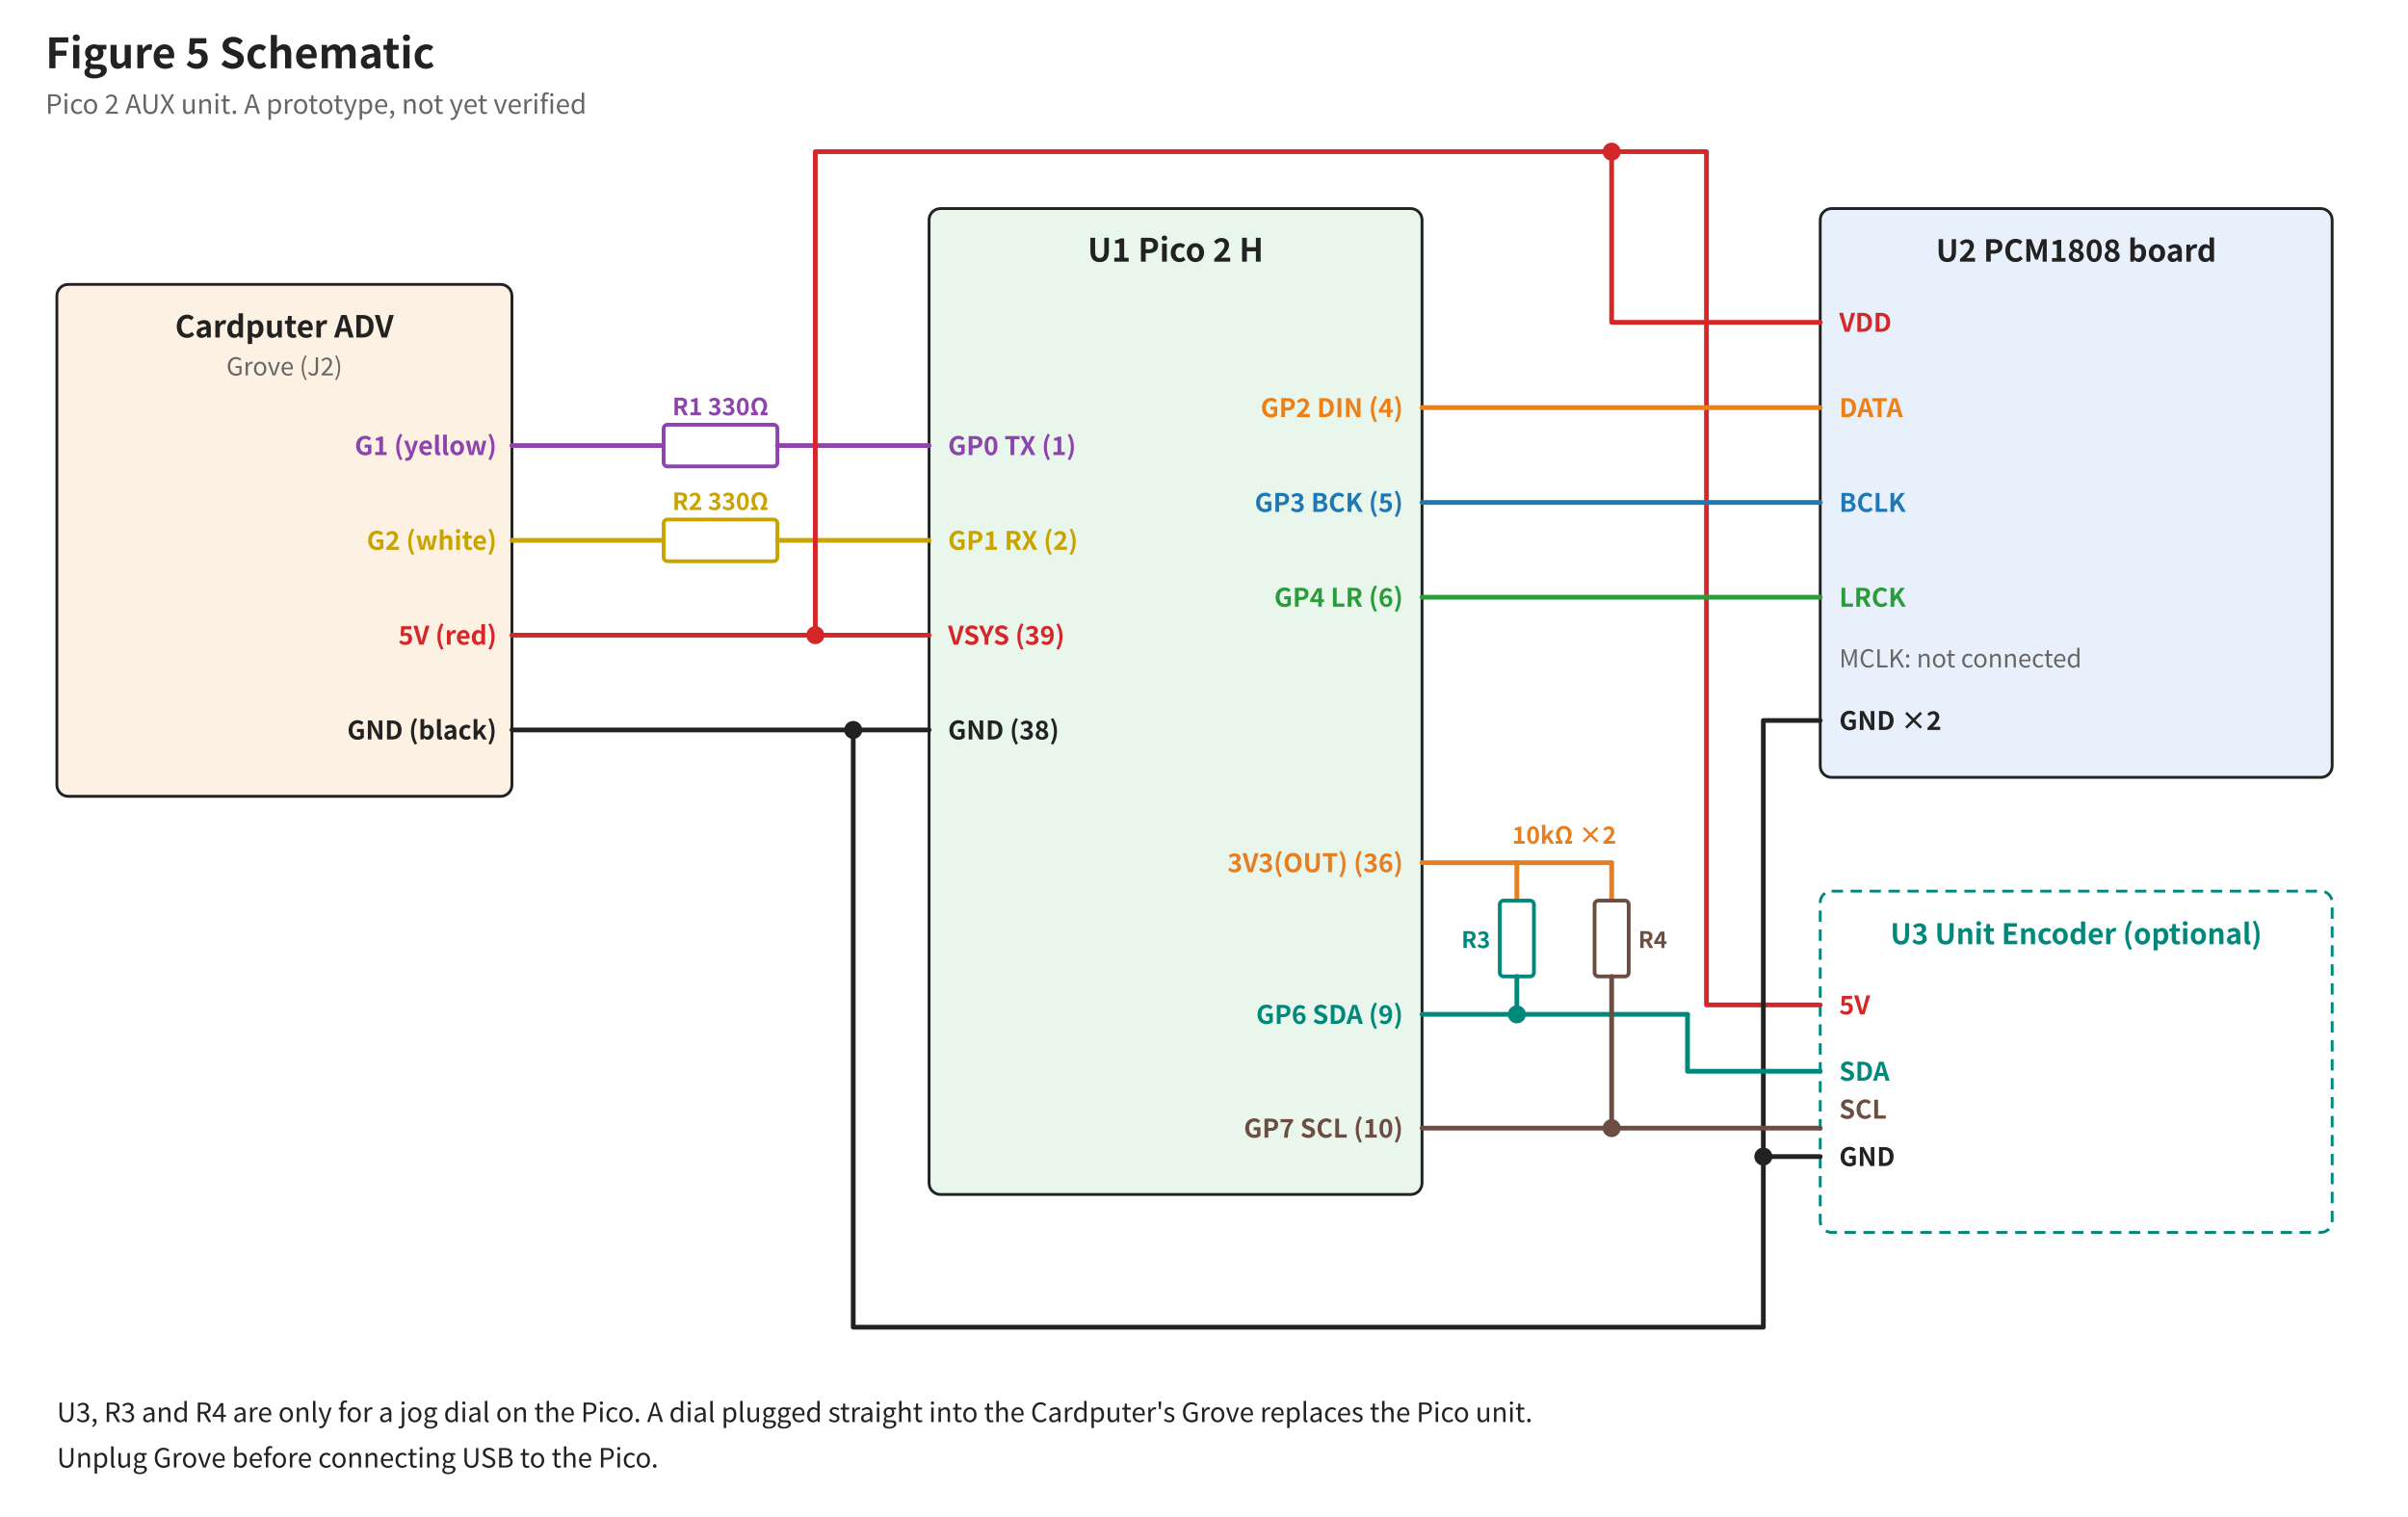
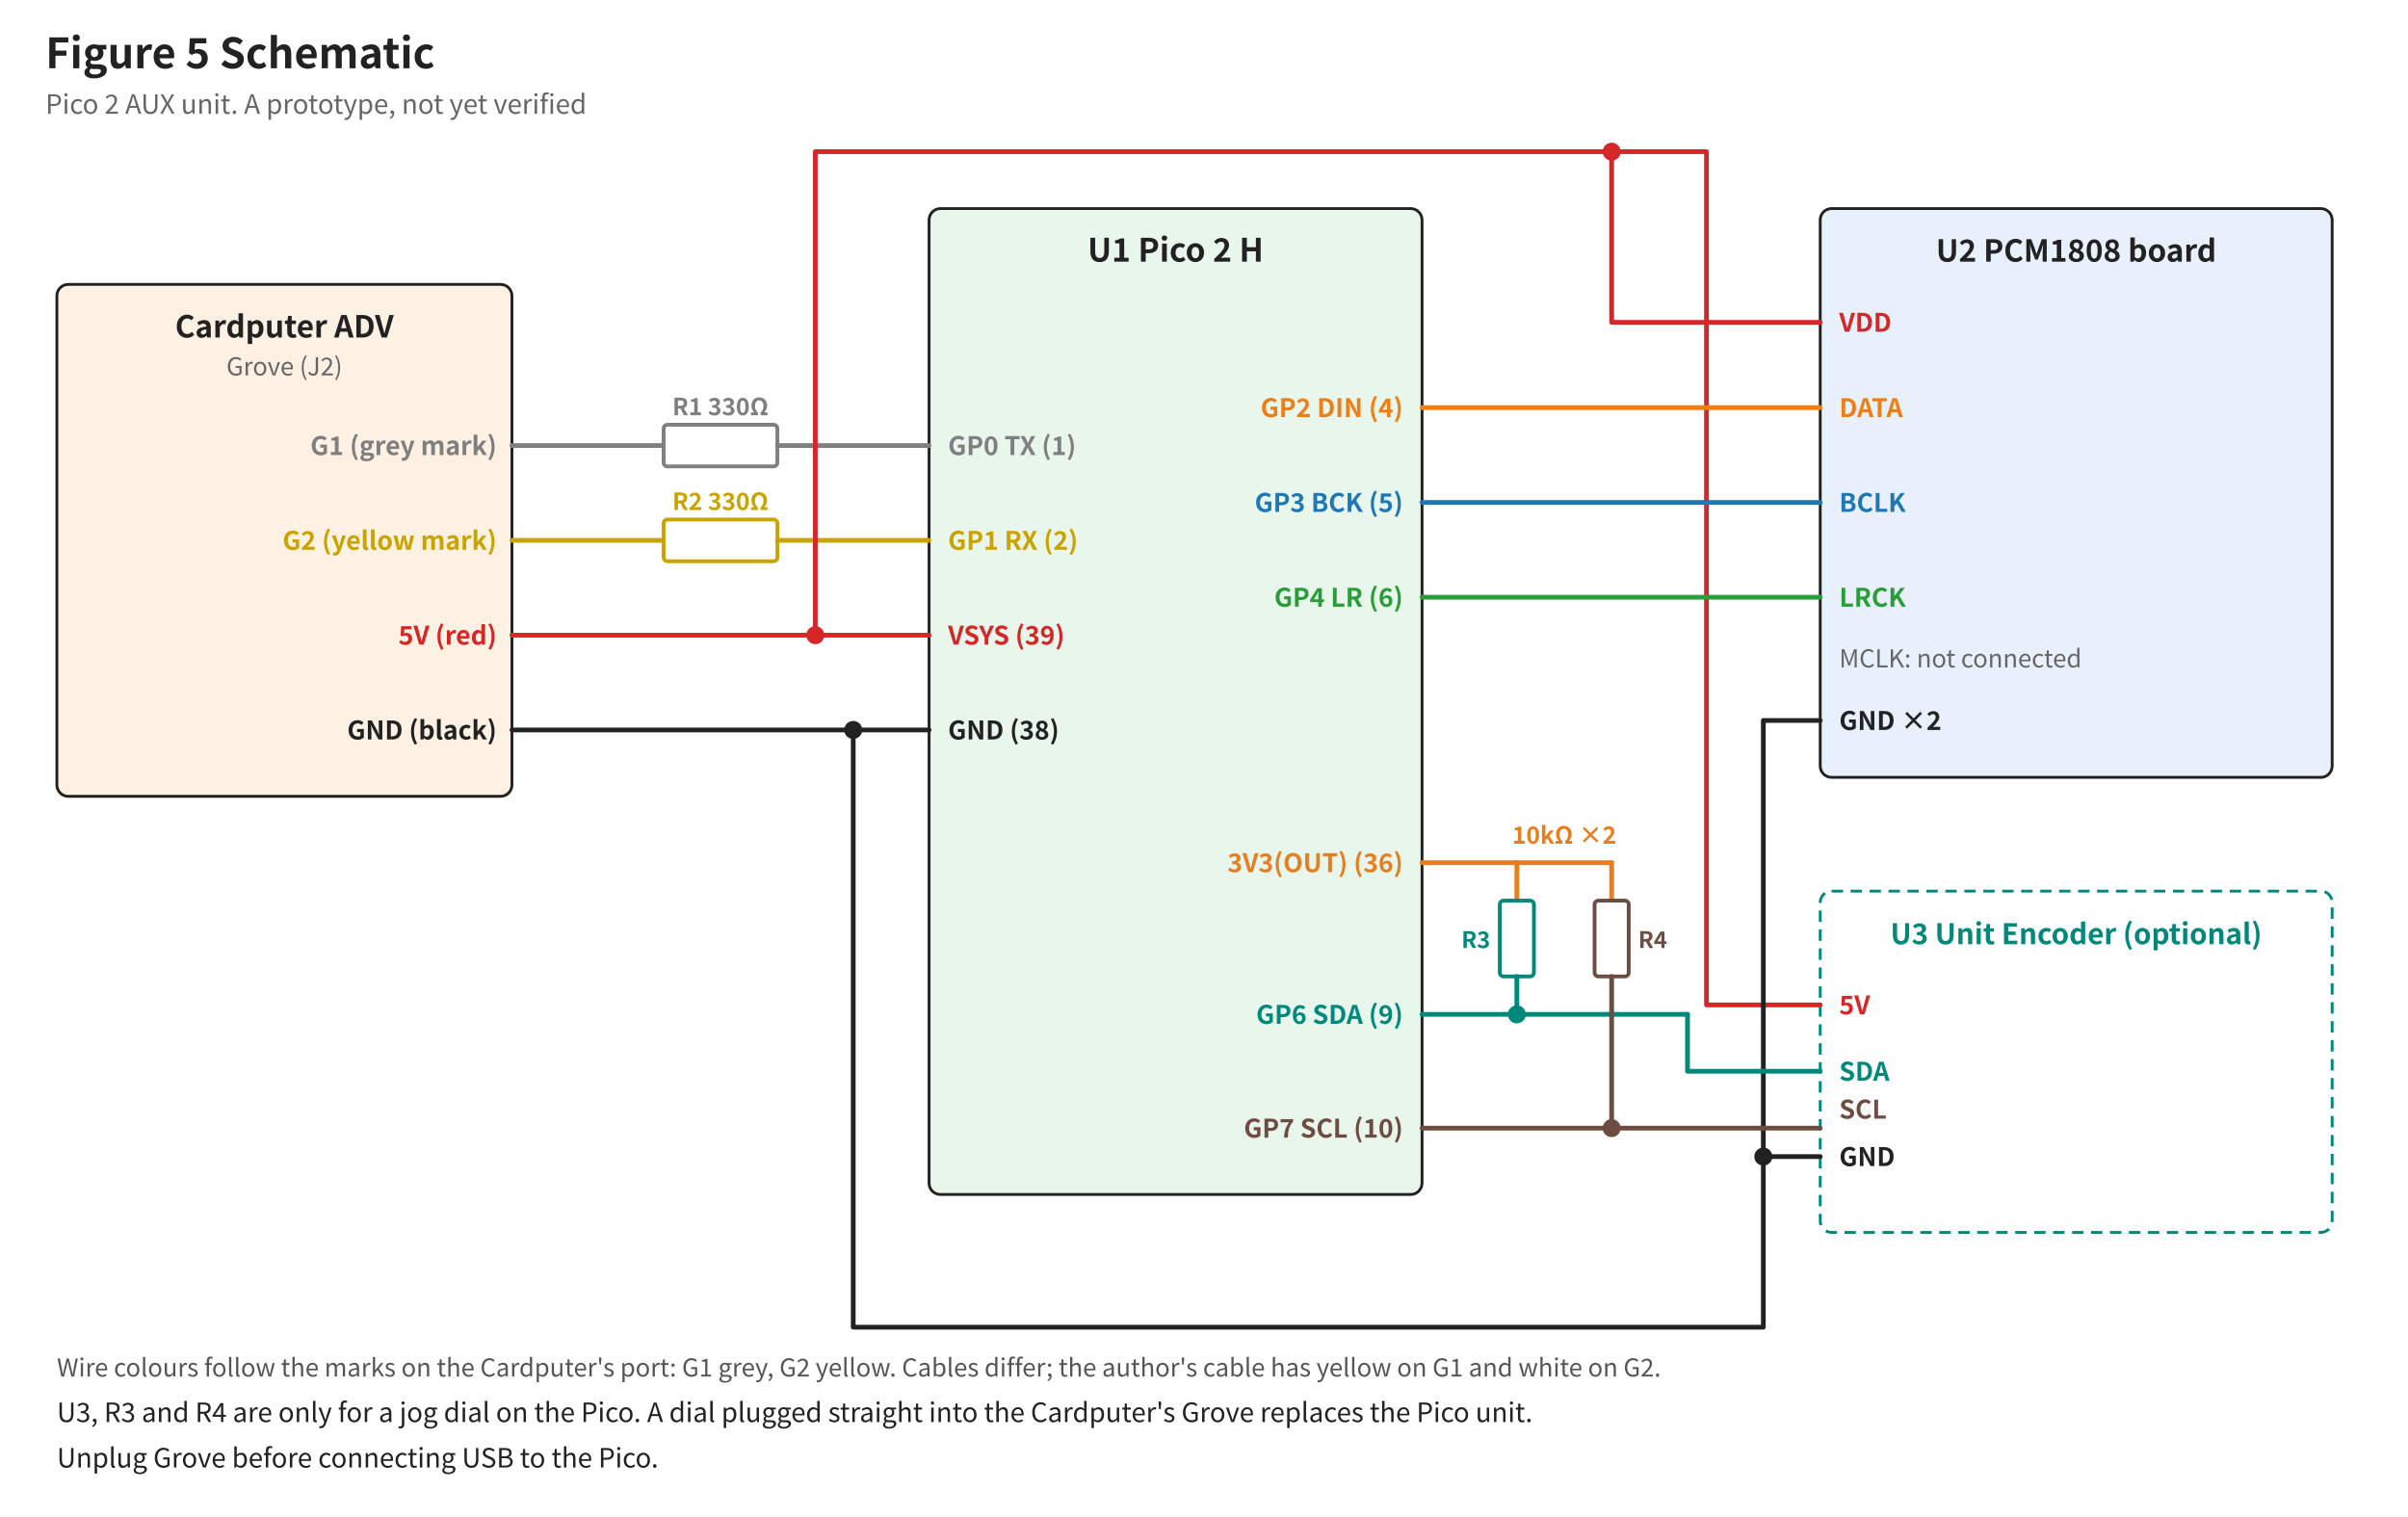
<svg xmlns="http://www.w3.org/2000/svg" viewBox="0 0 1270 800" width="1270" height="800" font-family="'Hiragino Sans','Hiragino Kaku Gothic ProN','Noto Sans CJK JP','Noto Sans JP','Yu Gothic',Meiryo,sans-serif" role="img" aria-label="Schematic">
  <rect width="1270" height="800" fill="#ffffff" />
  <text x="24" y="36" font-size="22" fill="#222" text-anchor="start" font-weight="700">Figure 5  Schematic</text>
  <text x="24" y="60" font-size="14" fill="#666" text-anchor="start">Pico 2 AUX unit. A prototype, not yet verified</text>
  <rect x="30" y="150" width="240" height="270" rx="6" fill="#fdf1e3" stroke="#222" stroke-width="1.5" />
  <text x="150" y="178" font-size="16" fill="#222" text-anchor="middle" font-weight="700">Cardputer ADV</text>
  <text x="150" y="198" font-size="13" fill="#666" text-anchor="middle">Grove (J2)</text>
  <rect x="490" y="110" width="260" height="520" rx="6" fill="#e9f6ec" stroke="#222" stroke-width="1.5" />
  <text x="620" y="138" font-size="17" fill="#222" text-anchor="middle" font-weight="700">U1  Pico 2 H</text>
  <rect x="960" y="110" width="270" height="300" rx="6" fill="#e8f1fb" stroke="#222" stroke-width="1.5" />
  <text x="1095" y="138" font-size="16" fill="#222" text-anchor="middle" font-weight="700">U2  PCM1808 board</text>
  <rect x="960" y="470" width="270" height="180" rx="6" fill="#fff" stroke="#00897b" stroke-width="1.5" stroke-dasharray="6 4" />
  <text x="1095" y="498" font-size="15" fill="#00897b" text-anchor="middle" font-weight="700">U3  Unit Encoder (optional)</text>
-   <text x="262" y="240" font-size="13.5" fill="#8e44ad" text-anchor="end" font-weight="700">G1 (yellow)</text>
-   <text x="262" y="290" font-size="13.5" fill="#c9a400" text-anchor="end" font-weight="700">G2 (white)</text>
+   <text x="262" y="240" font-size="13.5" fill="#7f7f7f" text-anchor="end" font-weight="700">G1 (grey mark)</text>
+   <text x="262" y="290" font-size="13.5" fill="#c9a400" text-anchor="end" font-weight="700">G2 (yellow mark)</text>
  <text x="262" y="340" font-size="13.5" fill="#d62728" text-anchor="end" font-weight="700">5V (red)</text>
  <text x="262" y="390" font-size="13.5" fill="#222222" text-anchor="end" font-weight="700">GND (black)</text>
-   <line x1="270" y1="235" x2="350" y2="235" stroke="#8e44ad" stroke-width="2.5" stroke-linecap="round" />
-   <rect x="350" y="224" width="60" height="22" rx="2" fill="#fff" stroke="#8e44ad" stroke-width="2" />
-   <text x="380" y="219" font-size="12.5" fill="#8e44ad" text-anchor="middle" font-weight="700">R1 330Ω</text>
-   <line x1="410" y1="235" x2="490" y2="235" stroke="#8e44ad" stroke-width="2.5" stroke-linecap="round" />
-   <text x="500" y="240" font-size="13.5" fill="#8e44ad" text-anchor="start" font-weight="700">GP0 TX (1)</text>
+   <line x1="270" y1="235" x2="350" y2="235" stroke="#7f7f7f" stroke-width="2.5" stroke-linecap="round" />
+   <rect x="350" y="224" width="60" height="22" rx="2" fill="#fff" stroke="#7f7f7f" stroke-width="2" />
+   <text x="380" y="219" font-size="12.5" fill="#7f7f7f" text-anchor="middle" font-weight="700">R1 330Ω</text>
+   <line x1="410" y1="235" x2="490" y2="235" stroke="#7f7f7f" stroke-width="2.5" stroke-linecap="round" />
+   <text x="500" y="240" font-size="13.5" fill="#7f7f7f" text-anchor="start" font-weight="700">GP0 TX (1)</text>
  <line x1="270" y1="285" x2="350" y2="285" stroke="#c9a400" stroke-width="2.5" stroke-linecap="round" />
  <rect x="350" y="274" width="60" height="22" rx="2" fill="#fff" stroke="#c9a400" stroke-width="2" />
  <text x="380" y="269" font-size="12.5" fill="#c9a400" text-anchor="middle" font-weight="700">R2 330Ω</text>
  <line x1="410" y1="285" x2="490" y2="285" stroke="#c9a400" stroke-width="2.5" stroke-linecap="round" />
  <text x="500" y="290" font-size="13.5" fill="#c9a400" text-anchor="start" font-weight="700">GP1 RX (2)</text>
  <line x1="270" y1="335" x2="430" y2="335" stroke="#d62728" stroke-width="2.5" stroke-linecap="round" />
  <line x1="430" y1="335" x2="490" y2="335" stroke="#d62728" stroke-width="2.5" stroke-linecap="round" />
  <text x="500" y="340" font-size="13.5" fill="#d62728" text-anchor="start" font-weight="700">VSYS (39)</text>
  <line x1="270" y1="385" x2="490" y2="385" stroke="#222222" stroke-width="2.5" stroke-linecap="round" />
  <text x="500" y="390" font-size="13.5" fill="#222222" text-anchor="start" font-weight="700">GND (38)</text>
  <path d="M430 335 L430 80 L850 80" fill="none" stroke="#d62728" stroke-width="2.5" stroke-linecap="round" stroke-linejoin="round" />
  <circle cx="430" cy="335" r="4" fill="#d62728" stroke="#d62728" stroke-width="1.5" />
  <path d="M850 80 L850 170 L960 170" fill="none" stroke="#d62728" stroke-width="2.5" stroke-linecap="round" stroke-linejoin="round" />
  <text x="970" y="175" font-size="13.5" fill="#d62728" text-anchor="start" font-weight="700">VDD</text>
  <path d="M850 80 L900 80 L900 530 L960 530" fill="none" stroke="#d62728" stroke-width="2.5" stroke-linecap="round" stroke-linejoin="round" />
  <circle cx="850" cy="80" r="4" fill="#d62728" stroke="#d62728" stroke-width="1.5" />
  <circle cx="900" cy="170" r="0.1" fill="#d62728" stroke="#d62728" stroke-width="1.5" />
  <text x="970" y="535" font-size="13.5" fill="#d62728" text-anchor="start" font-weight="700">5V</text>
  <path d="M450 385 L450 700 L930 700 L930 380 L960 380" fill="none" stroke="#222222" stroke-width="2.5" stroke-linecap="round" stroke-linejoin="round" />
  <circle cx="450" cy="385" r="4" fill="#222222" stroke="#222222" stroke-width="1.5" />
  <text x="970" y="385" font-size="13.5" fill="#222222" text-anchor="start" font-weight="700">GND ×2</text>
  <path d="M930 610 L960 610" fill="none" stroke="#222222" stroke-width="2.5" stroke-linecap="round" stroke-linejoin="round" />
  <circle cx="930" cy="610" r="4" fill="#222222" stroke="#222222" stroke-width="1.5" />
  <text x="970" y="615" font-size="13.5" fill="#222222" text-anchor="start" font-weight="700">GND</text>
  <text x="740" y="220" font-size="13.5" fill="#f07f13" text-anchor="end" font-weight="700">GP2 DIN (4)</text>
  <line x1="750" y1="215" x2="960" y2="215" stroke="#f07f13" stroke-width="2.5" stroke-linecap="round" />
  <text x="970" y="220" font-size="13.5" fill="#f07f13" text-anchor="start" font-weight="700">DATA</text>
  <text x="740" y="270" font-size="13.5" fill="#1f77b4" text-anchor="end" font-weight="700">GP3 BCK (5)</text>
  <line x1="750" y1="265" x2="960" y2="265" stroke="#1f77b4" stroke-width="2.5" stroke-linecap="round" />
  <text x="970" y="270" font-size="13.5" fill="#1f77b4" text-anchor="start" font-weight="700">BCLK</text>
  <text x="740" y="320" font-size="13.5" fill="#2a9d3a" text-anchor="end" font-weight="700">GP4 LR (6)</text>
  <line x1="750" y1="315" x2="960" y2="315" stroke="#2a9d3a" stroke-width="2.5" stroke-linecap="round" />
  <text x="970" y="320" font-size="13.5" fill="#2a9d3a" text-anchor="start" font-weight="700">LRCK</text>
  <text x="970" y="235" font-size="13.5" fill="#222" text-anchor="start" font-weight="700" />
  <text x="1095" y="400" font-size="12" fill="#222" text-anchor="start" />
  <text x="970" y="352" font-size="13" fill="#666" text-anchor="start">MCLK: not connected</text>
  <text x="740" y="540" font-size="13.5" fill="#00897b" text-anchor="end" font-weight="700">GP6 SDA (9)</text>
  <line x1="750" y1="535" x2="890" y2="535" stroke="#00897b" stroke-width="2.5" stroke-linecap="round" />
  <path d="M890 535 L890 565 L960 565" fill="none" stroke="#00897b" stroke-width="2.5" stroke-linecap="round" stroke-linejoin="round" />
  <text x="970" y="570" font-size="13.5" fill="#00897b" text-anchor="start" font-weight="700">SDA</text>
  <text x="740" y="600" font-size="13.5" fill="#6d4c41" text-anchor="end" font-weight="700">GP7 SCL (10)</text>
  <line x1="750" y1="595" x2="960" y2="595" stroke="#6d4c41" stroke-width="2.5" stroke-linecap="round" />
  <text x="970" y="590" font-size="13.5" fill="#6d4c41" text-anchor="start" font-weight="700">SCL</text>
  <text x="740" y="460" font-size="13.5" fill="#e67e22" text-anchor="end" font-weight="700">3V3(OUT) (36)</text>
  <line x1="750" y1="455" x2="800" y2="455" stroke="#e67e22" stroke-width="2.5" stroke-linecap="round" />
  <line x1="800" y1="455" x2="800" y2="475" stroke="#e67e22" stroke-width="2.5" stroke-linecap="round" />
  <line x1="800" y1="455" x2="850" y2="455" stroke="#e67e22" stroke-width="2.5" stroke-linecap="round" />
  <line x1="850" y1="455" x2="850" y2="475" stroke="#e67e22" stroke-width="2.5" stroke-linecap="round" />
  <rect x="791" y="475" width="18" height="40" rx="2" fill="#fff" stroke="#00897b" stroke-width="2" />
  <line x1="800" y1="515" x2="800" y2="535" stroke="#00897b" stroke-width="2.5" stroke-linecap="round" />
  <circle cx="800" cy="535" r="4" fill="#00897b" stroke="#00897b" stroke-width="1.5" />
  <text x="786" y="500" font-size="12" fill="#00897b" text-anchor="end" font-weight="700">R3</text>
  <rect x="841" y="475" width="18" height="40" rx="2" fill="#fff" stroke="#6d4c41" stroke-width="2" />
  <line x1="850" y1="515" x2="850" y2="595" stroke="#6d4c41" stroke-width="2.5" stroke-linecap="round" />
  <circle cx="850" cy="595" r="4" fill="#6d4c41" stroke="#6d4c41" stroke-width="1.5" />
  <text x="864" y="500" font-size="12" fill="#6d4c41" text-anchor="start" font-weight="700">R4</text>
  <text x="825" y="445" font-size="12.5" fill="#e67e22" text-anchor="middle" font-weight="700">10kΩ ×2</text>
  <text x="30" y="750" font-size="14" fill="#222" text-anchor="start">U3, R3 and R4 are only for a jog dial on the Pico. A dial plugged straight into the Cardputer's Grove replaces the Pico unit.</text>
  <text x="30" y="774" font-size="14" fill="#222" text-anchor="start">Unplug Grove before connecting USB to the Pico.</text>
+   <text x="30" y="726" font-size="13" fill="#555" text-anchor="start">Wire colours follow the marks on the Cardputer's port: G1 grey, G2 yellow. Cables differ; the author's cable has yellow on G1 and white on G2.</text>
</svg>
